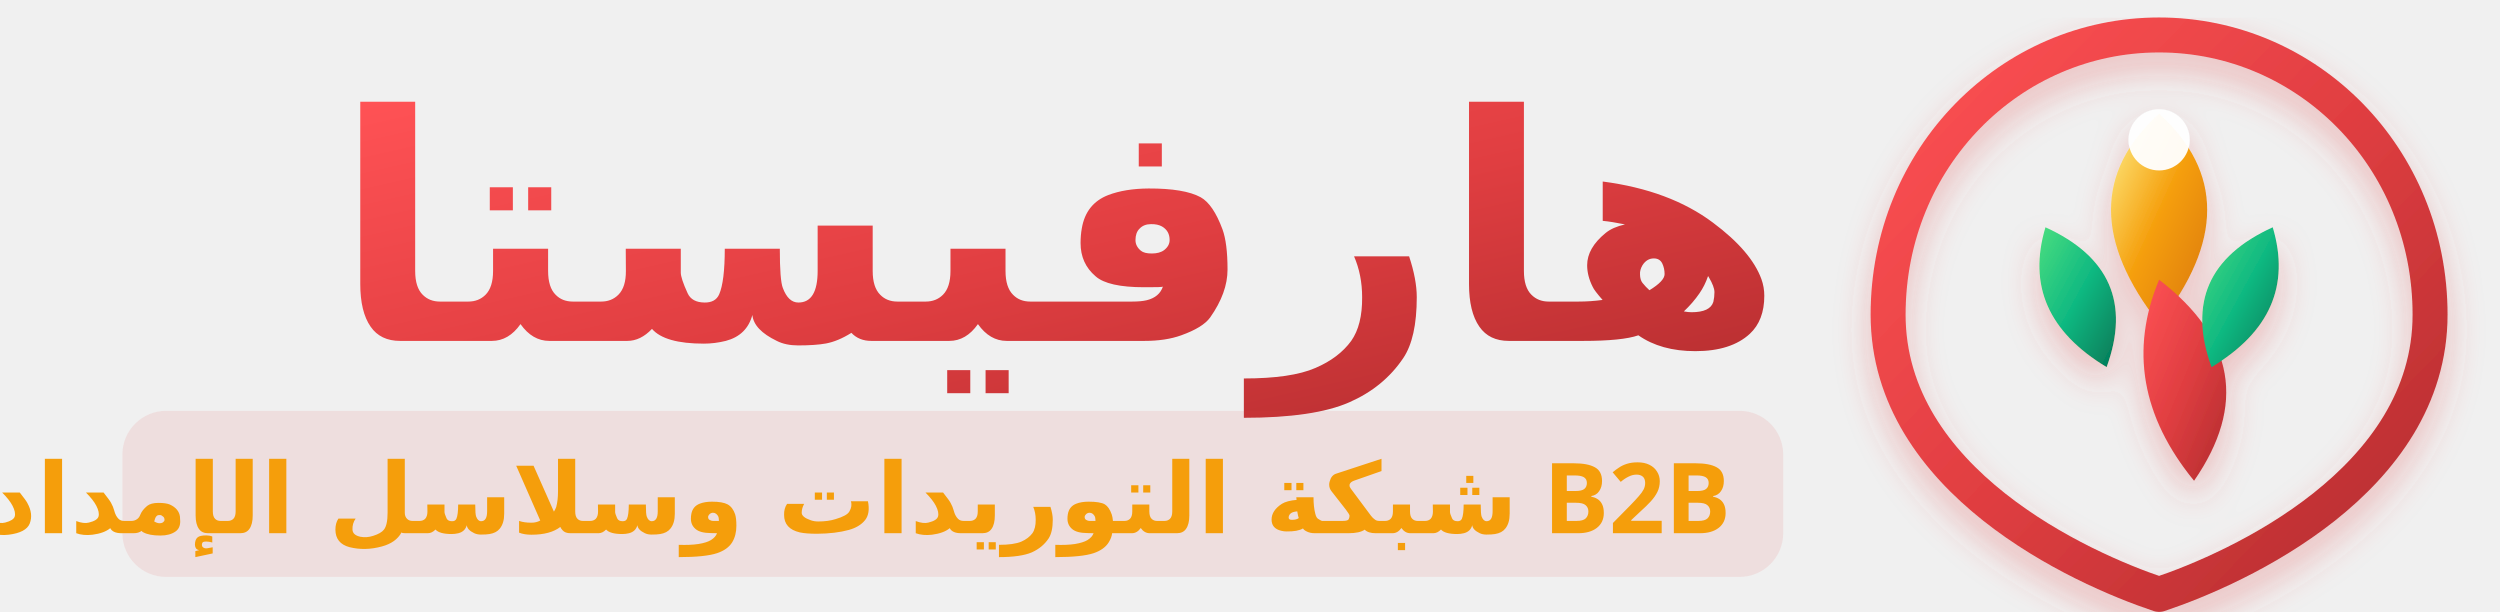
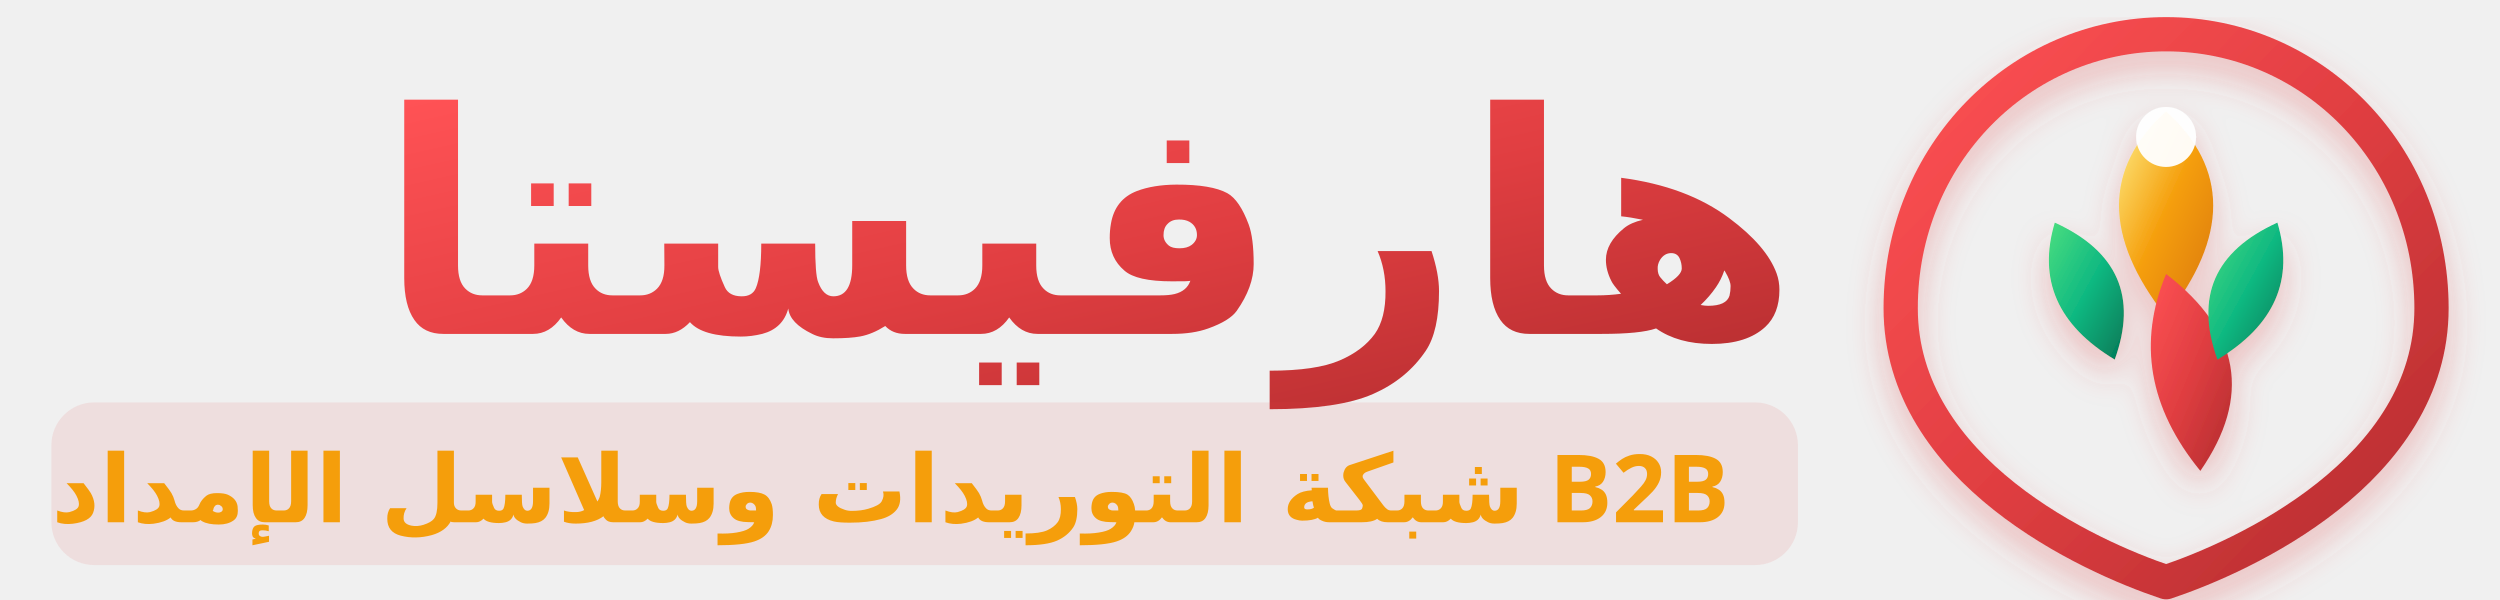
- <svg xmlns="http://www.w3.org/2000/svg" viewBox="0 0 286 70" fill="none">
+ <svg xmlns="http://www.w3.org/2000/svg" viewBox="0 0 292 70" fill="none">
  <defs>
    <linearGradient id="h-gold-ar" x1="0%" y1="0%" x2="100%" y2="100%">
      <stop offset="0%" stop-color="#FEF08A" />
      <stop offset="50%" stop-color="#F59E0B" />
      <stop offset="100%" stop-color="#D97706" />
    </linearGradient>
    <linearGradient id="h-crimson-ar" x1="0%" y1="0%" x2="100%" y2="100%">
      <stop offset="0%" stop-color="#FF5255" />
      <stop offset="50%" stop-color="#E03E41" />
      <stop offset="100%" stop-color="#B12C2E" />
    </linearGradient>
    <linearGradient id="h-emerald-ar" x1="0%" y1="0%" x2="100%" y2="100%">
      <stop offset="0%" stop-color="#4ADE80" />
      <stop offset="50%" stop-color="#10B981" />
      <stop offset="100%" stop-color="#047857" />
    </linearGradient>
    <filter id="h-glow-ar" x="-15%" y="-15%" width="130%" height="130%">
      <feDropShadow dx="0" dy="2" stdDeviation="2" flood-color="#E03E41" flood-opacity="0.3" />
    </filter>
  </defs>
-   <g transform="translate(214, 2)" filter="url(#h-glow-ar)">
+   <g transform="translate(220, 2)" filter="url(#h-glow-ar)">
    <path d="M33 2 C50 2, 64 16, 64 34 C64 53, 42 63, 33 66 C24 63, 2 53, 2 34 C2 16, 16 2, 33 2 Z" fill="none" stroke="url(#h-crimson-ar)" stroke-width="4" stroke-linecap="round" stroke-linejoin="round" />
    <path d="M33 11 Q44 21 33 35 Q22 21 33 11 Z" fill="url(#h-gold-ar)" />
    <path d="M33 30 Q46 40 37 53 Q28 42 33 30 Z" fill="url(#h-crimson-ar)" />
    <path d="M20 24 Q31 29 27 40 Q17 34 20 24 Z" fill="url(#h-emerald-ar)" />
    <path d="M46 24 Q35 29 39 40 Q49 34 46 24 Z" fill="url(#h-emerald-ar)" />
    <circle cx="33" cy="14" r="3.5" fill="#FFFFFF" opacity="0.95" />
  </g>
  <g>
-     <text x="204" y="39" text-anchor="end" font-family="'Cairo', 'Segoe UI', system-ui, sans-serif" font-size="36" font-weight="900" letter-spacing="0.5" fill="url(#h-crimson-ar)">هارفيستا</text>
-     <g transform="translate(14, 47)">
-       <rect x="0" y="0" width="190" height="19" rx="5" fill="rgba(224,62,65,0.1)" />
-       <text x="184" y="14" text-anchor="end" font-family="'Cairo', 'Segoe UI', system-ui, sans-serif" font-size="11.2" font-weight="800" fill="#F59E0B">شبكة التوريدات وسلاسل الإمداد B2B</text>
+     <text x="210" y="39" text-anchor="end" font-family="'Cairo', 'Segoe UI', system-ui, sans-serif" font-size="36" font-weight="900" letter-spacing="0.5" fill="url(#h-crimson-ar)">هارفيستا</text>
+     <g transform="translate(6, 47)">
+       <rect x="0" y="0" width="204" height="19" rx="5" fill="rgba(224,62,65,0.1)" />
+       <text x="196" y="14" text-anchor="end" font-family="'Cairo', 'Segoe UI', system-ui, sans-serif" font-size="11" font-weight="800" fill="#F59E0B">شبكة التوريدات وسلاسل الإمداد B2B</text>
    </g>
  </g>
</svg>
